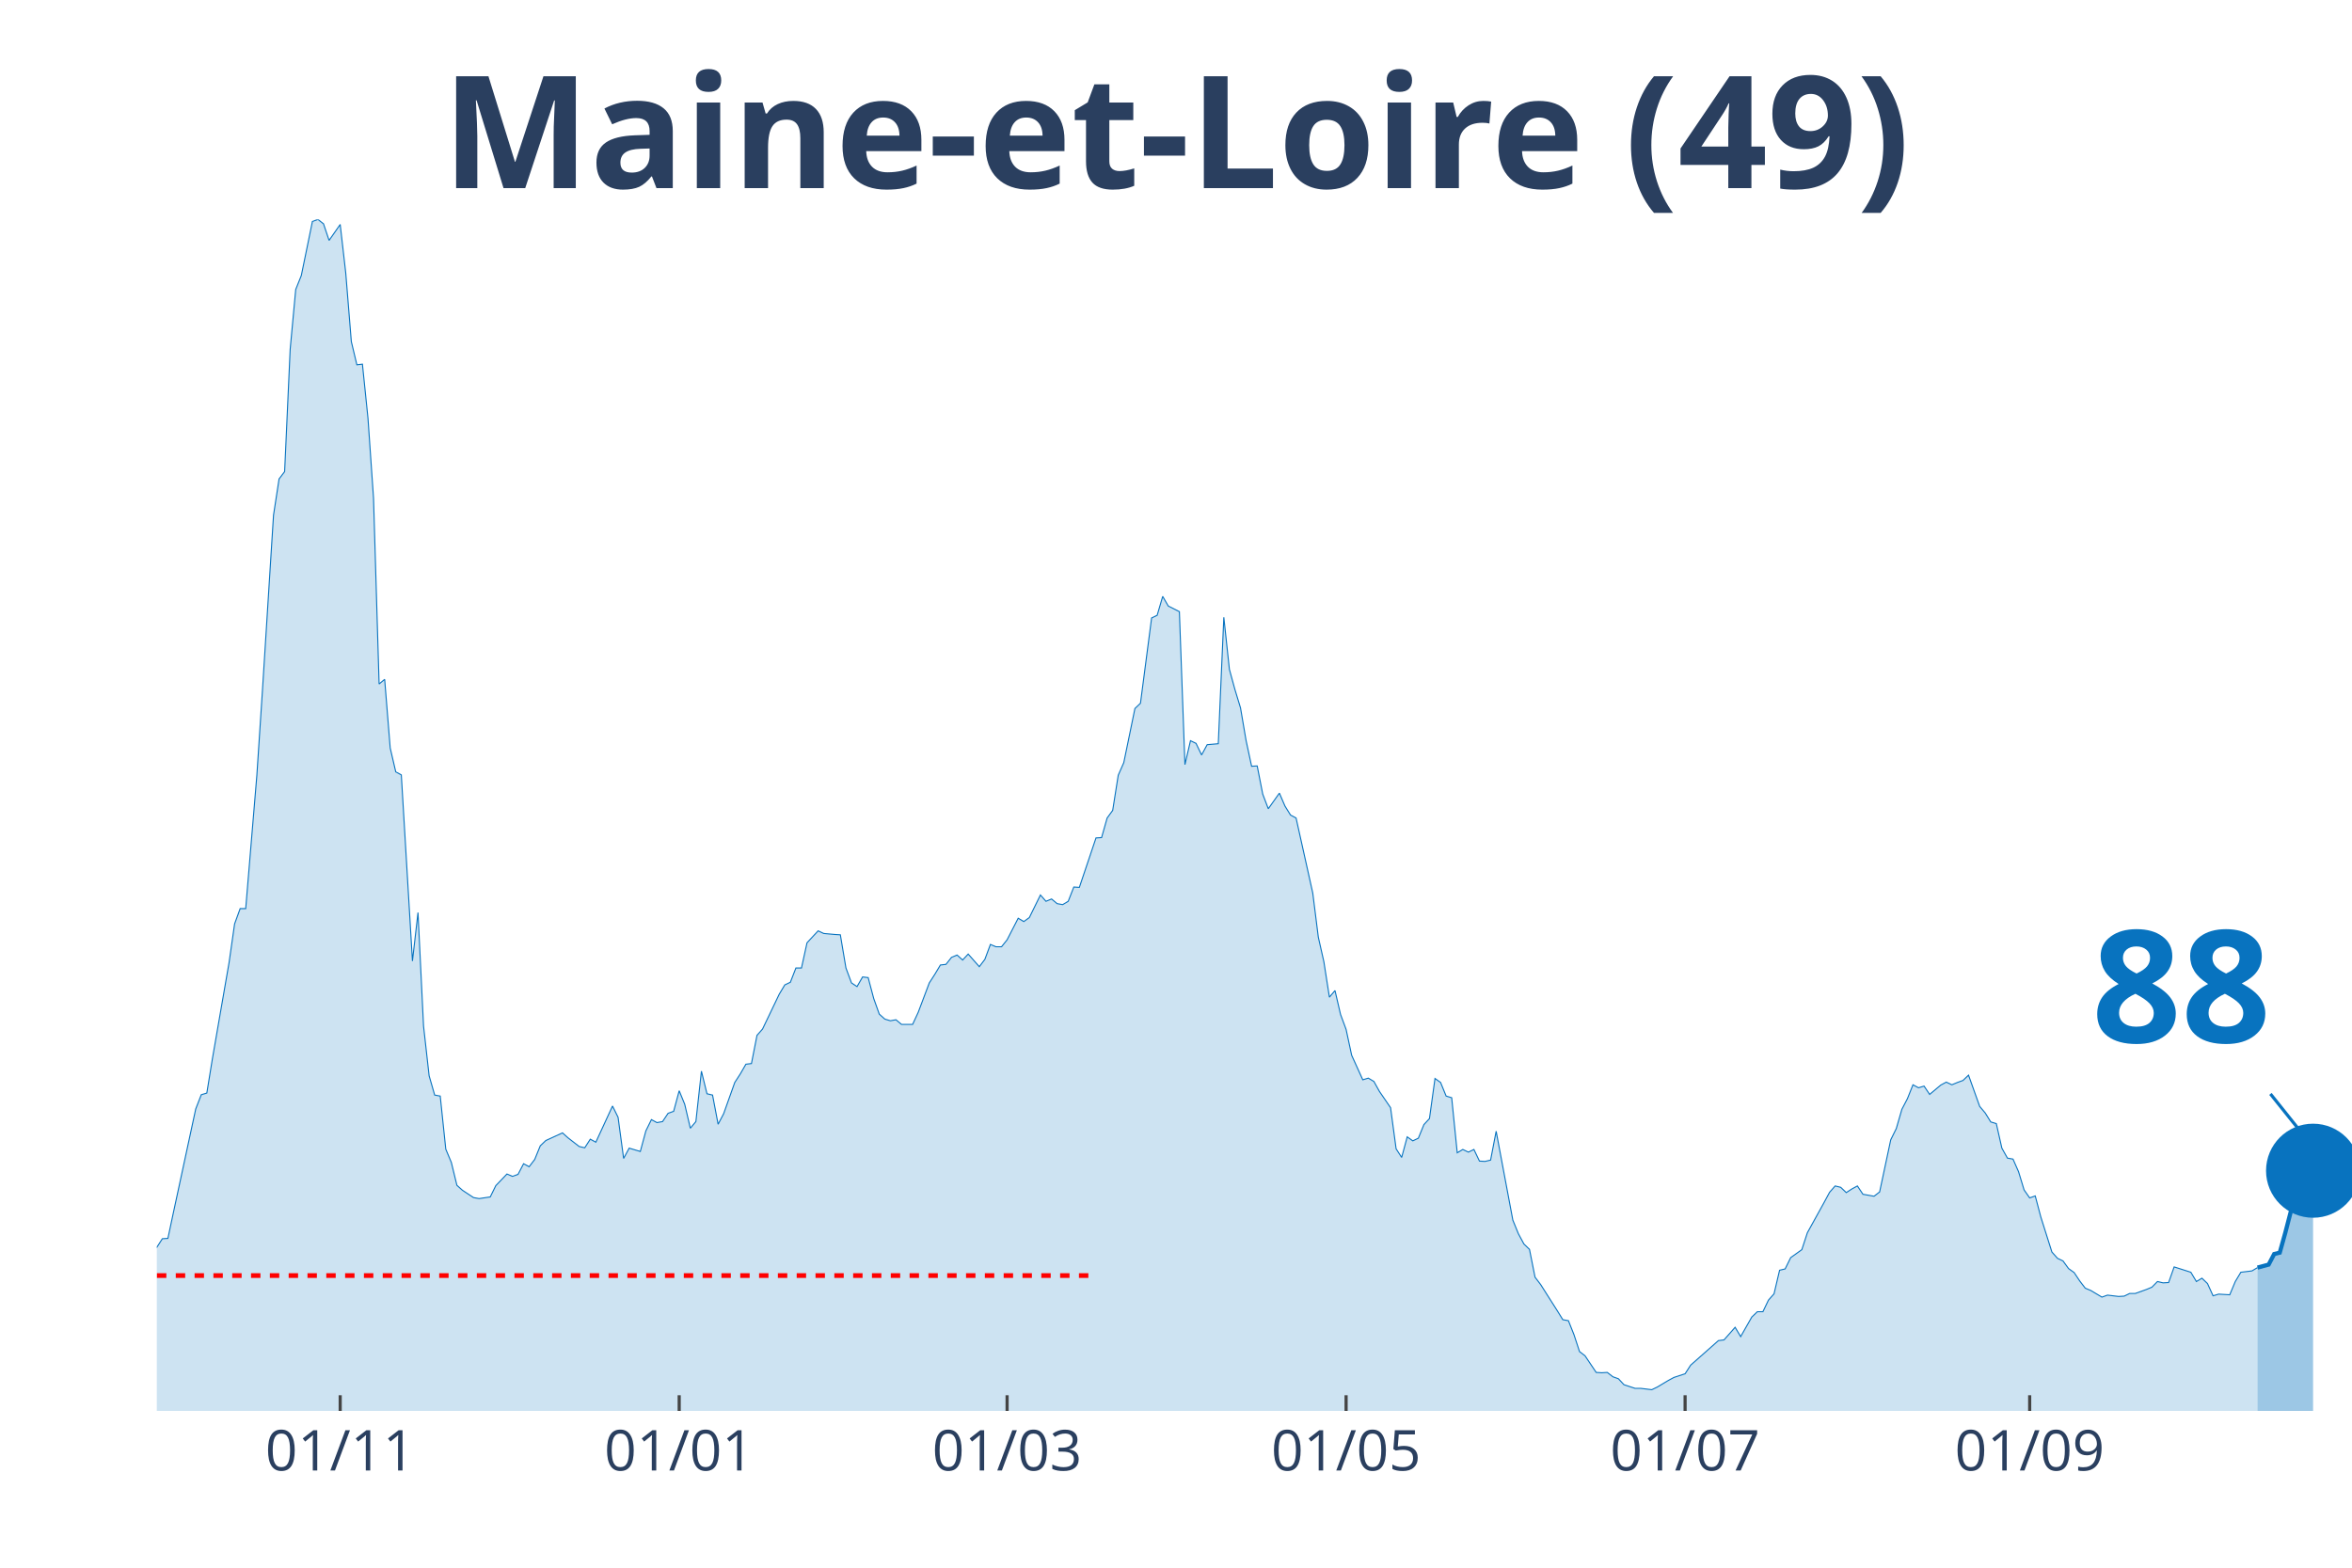
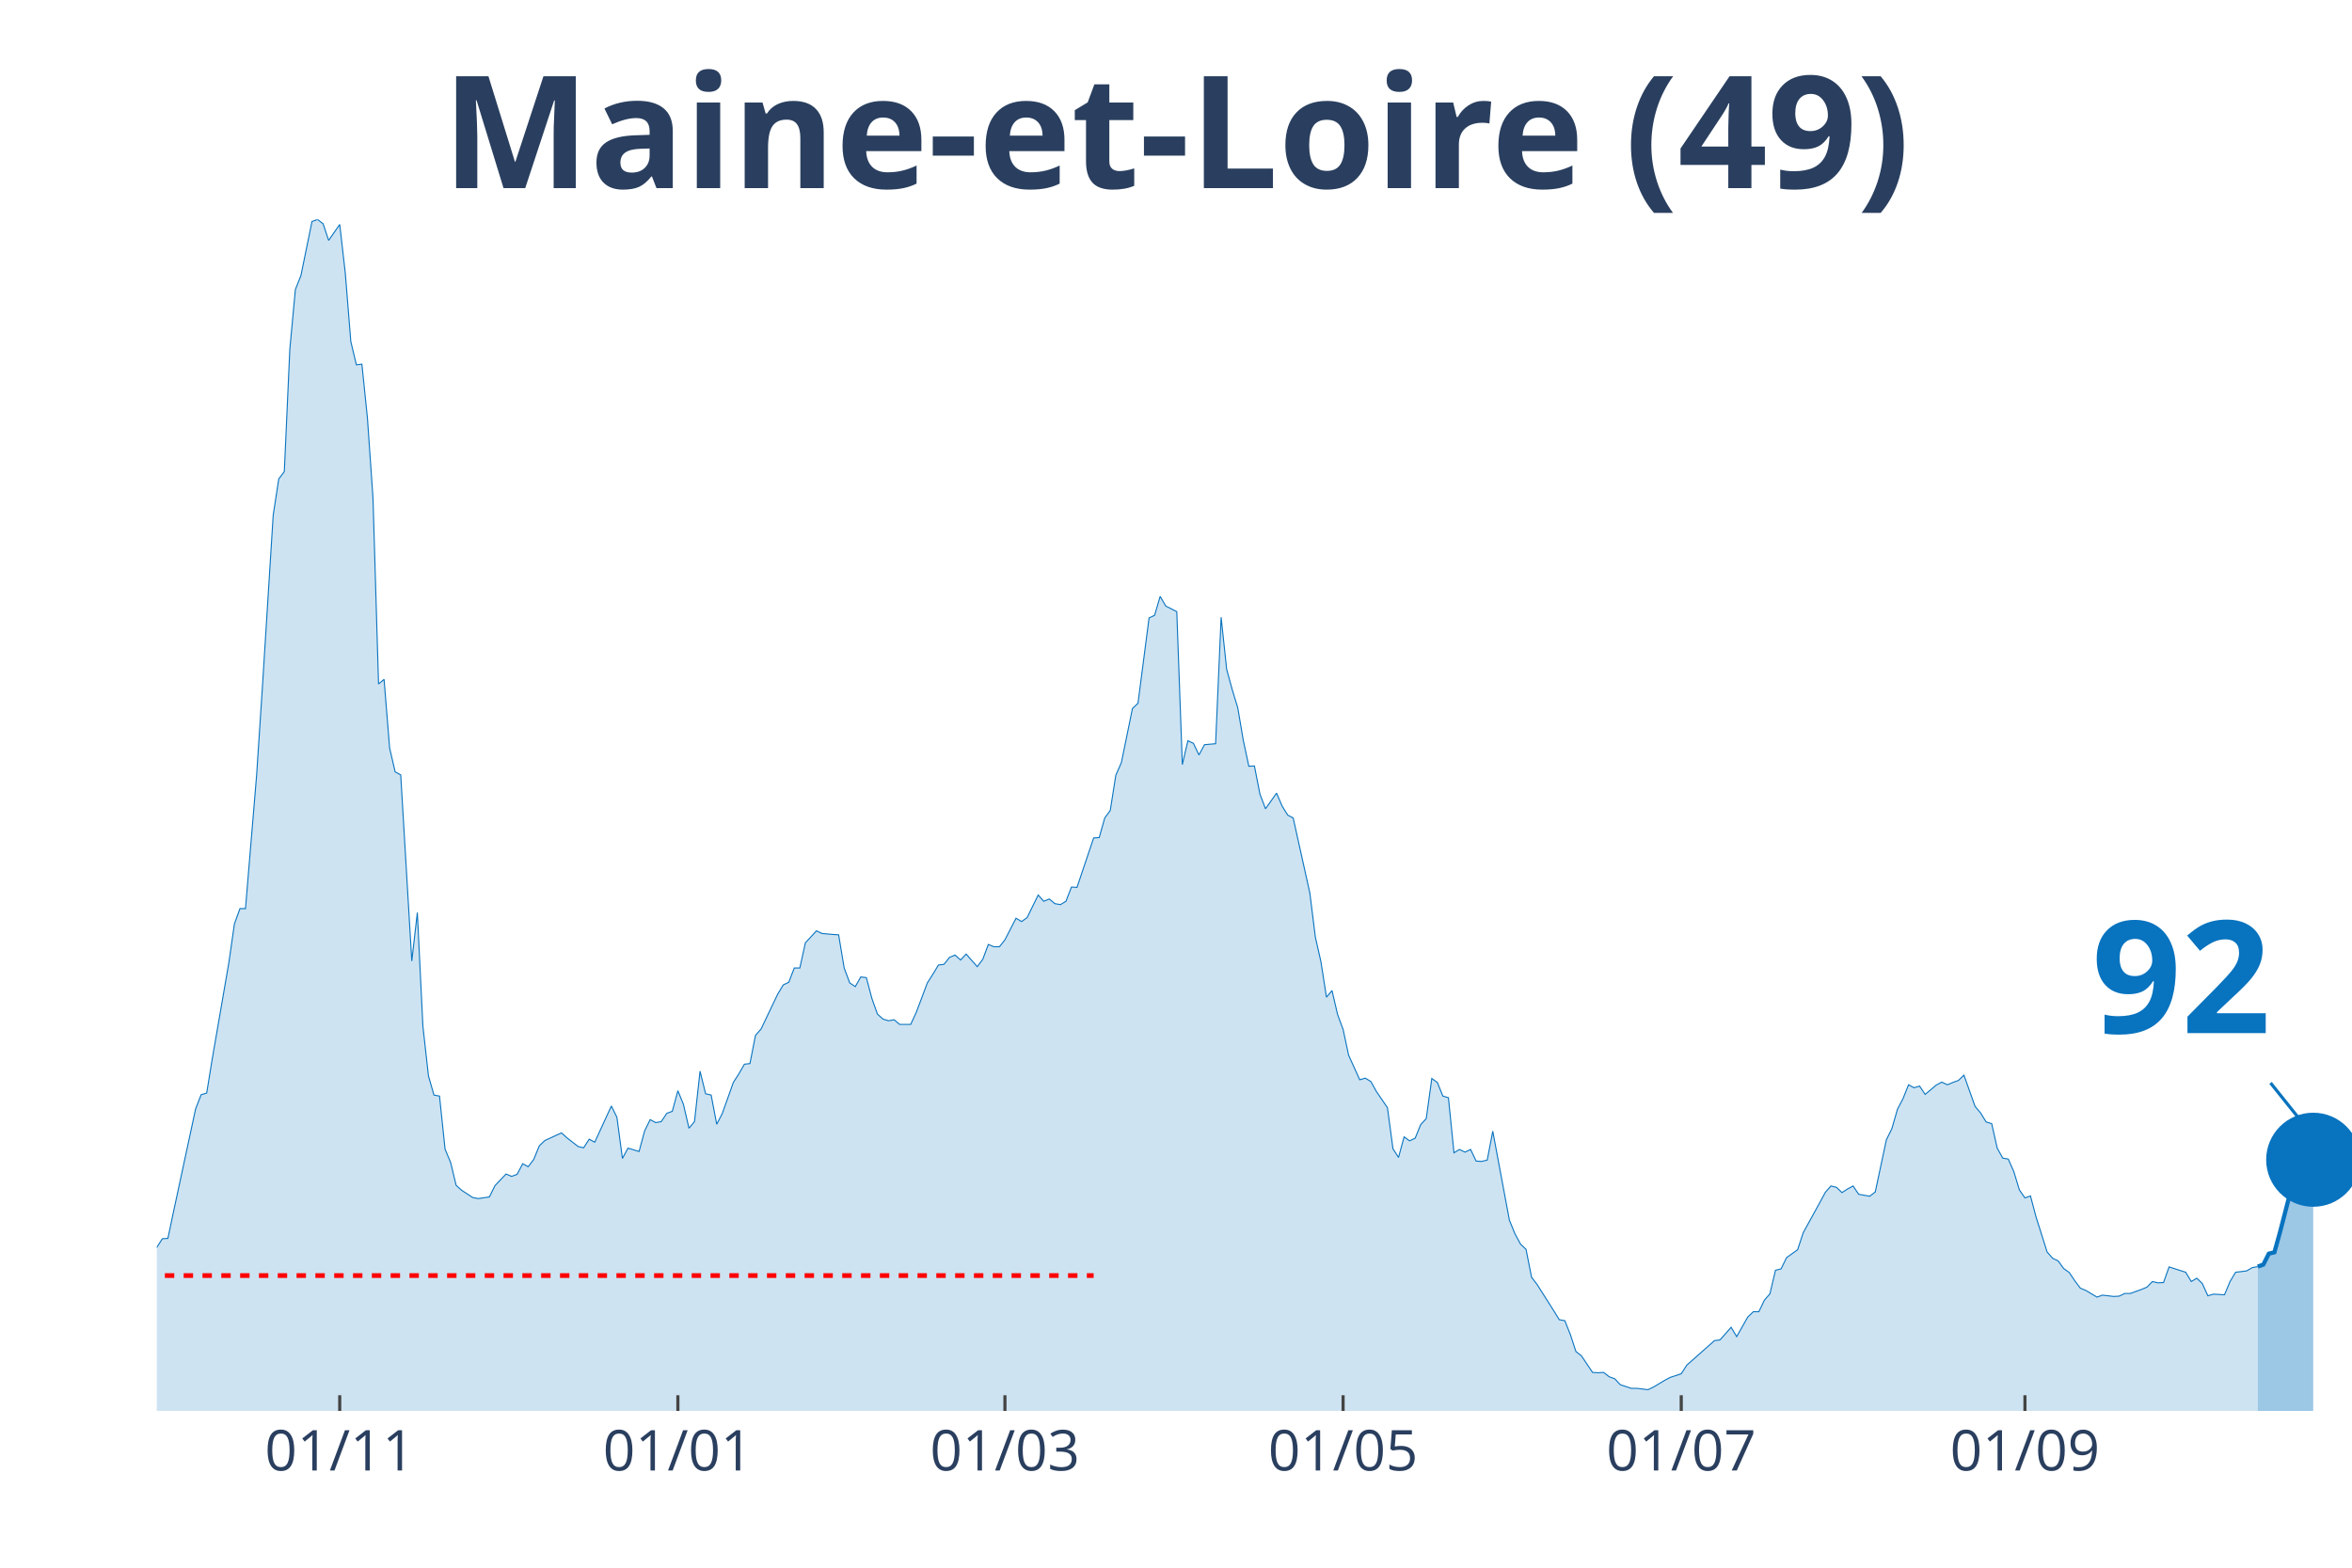
<svg xmlns="http://www.w3.org/2000/svg" class="main-svg" width="1125" height="750" style="" viewBox="0 0 750 500">
  <rect x="0" y="0" width="750" height="500" style="fill: rgb(0, 0, 0); fill-opacity: 0;" />
-   <defs id="defs-dc8e39">
+   <defs id="defs-62d12b">
    <g class="clips">
-       <clipPath id="clipdc8e39xyplot" class="plotclip">
+       <clipPath id="clip62d12bxyplot" class="plotclip">
        <rect width="700" height="380" />
      </clipPath>
-       <clipPath class="axesclip" id="clipdc8e39x">
+       <clipPath class="axesclip" id="clip62d12bx">
        <rect x="50" y="0" width="700" height="500" />
      </clipPath>
-       <clipPath class="axesclip" id="clipdc8e39y">
+       <clipPath class="axesclip" id="clip62d12by">
        <rect x="0" y="70" width="750" height="380" />
      </clipPath>
-       <clipPath class="axesclip" id="clipdc8e39xy">
+       <clipPath class="axesclip" id="clip62d12bxy">
        <rect x="50" y="70" width="700" height="380" />
      </clipPath>
    </g>
    <g class="gradients" />
  </defs>
  <g class="bglayer">
    <rect class="bg" x="50" y="70" width="700" height="380" style="fill: rgb(0, 0, 0); fill-opacity: 0; stroke-width: 0;" />
  </g>
  <g class="layer-below">
    <g class="imagelayer" />
    <g class="shapelayer" />
  </g>
  <g class="cartesianlayer">
    <g class="subplot xy">
      <g class="layer-subplot">
        <g class="shapelayer" />
        <g class="imagelayer" />
      </g>
      <g class="gridlayer">
        <g class="x">
-           <path class="xgrid crisp" transform="translate(108.48,0)" d="M0,70v380" style="stroke: rgb(255, 255, 255); stroke-opacity: 1; stroke-width: 1px;" />
-           <path class="xgrid crisp" transform="translate(216.58,0)" d="M0,70v380" style="stroke: rgb(255, 255, 255); stroke-opacity: 1; stroke-width: 1px;" />
-           <path class="xgrid crisp" transform="translate(321.14,0)" d="M0,70v380" style="stroke: rgb(255, 255, 255); stroke-opacity: 1; stroke-width: 1px;" />
-           <path class="xgrid crisp" transform="translate(429.24,0)" d="M0,70v380" style="stroke: rgb(255, 255, 255); stroke-opacity: 1; stroke-width: 1px;" />
-           <path class="xgrid crisp" transform="translate(537.34,0)" d="M0,70v380" style="stroke: rgb(255, 255, 255); stroke-opacity: 1; stroke-width: 1px;" />
-           <path class="xgrid crisp" transform="translate(647.22,0)" d="M0,70v380" style="stroke: rgb(255, 255, 255); stroke-opacity: 1; stroke-width: 1px;" />
+           <path class="xgrid crisp" transform="translate(108.33,0)" d="M0,70v380" style="stroke: rgb(255, 255, 255); stroke-opacity: 1; stroke-width: 1px;" />
+           <path class="xgrid crisp" transform="translate(216.16,0)" d="M0,70v380" style="stroke: rgb(255, 255, 255); stroke-opacity: 1; stroke-width: 1px;" />
+           <path class="xgrid crisp" transform="translate(320.45,0)" d="M0,70v380" style="stroke: rgb(255, 255, 255); stroke-opacity: 1; stroke-width: 1px;" />
+           <path class="xgrid crisp" transform="translate(428.28,0)" d="M0,70v380" style="stroke: rgb(255, 255, 255); stroke-opacity: 1; stroke-width: 1px;" />
+           <path class="xgrid crisp" transform="translate(536.11,0)" d="M0,70v380" style="stroke: rgb(255, 255, 255); stroke-opacity: 1; stroke-width: 1px;" />
+           <path class="xgrid crisp" transform="translate(645.71,0)" d="M0,70v380" style="stroke: rgb(255, 255, 255); stroke-opacity: 1; stroke-width: 1px;" />
        </g>
        <g class="y" />
      </g>
      <g class="zerolinelayer" />
      <path class="xlines-below" />
      <path class="ylines-below" />
      <g class="overlines-below" />
      <g class="xaxislayer-below" />
      <g class="yaxislayer-below" />
      <g class="overaxes-below" />
-       <g class="plot" transform="translate(50, 70)" clip-path="url('#clipdc8e39xyplot')">
+       <g class="plot" transform="translate(50, 70)" clip-path="url('#clip62d12bxyplot')">
        <g class="scatterlayer mlayer">
-           <g class="trace scatter trace4b4f9b" style="stroke-miterlimit: 2;">
+           <g class="trace scatter trace56e58b" style="stroke-miterlimit: 2;">
            <g class="fills">
              <g>
-                 <path class="js-fill" d="M669.87,380L-241.01,380L-241.01,373.12L-235.7,370.37L-233.92,370.69L-228.61,372.38L-226.84,375.13L-180.76,377.14L-178.99,377.57L-157.72,377.99L-155.95,377.67L-147.09,377.04L-145.32,377.14L-141.77,375.45L-140,375.34L-132.91,374.07L-131.14,376.19L-116.96,373.02L-115.19,373.54L-108.1,372.06L-106.33,372.91L-99.24,371.53L-97.47,371.43L-92.15,370.48L-90.38,369.31L-85.06,366.03L-83.29,365.93L-79.75,361.06L-77.97,356.93L-72.66,356.51L-70.89,356.4L-67.34,357.88L-65.57,360.53L-58.48,358.41L-56.71,355.77L-49.62,335.98L-47.85,333.02L-46.08,333.12L-44.3,326.88L-40.76,315.98L-38.99,315.45L-35.44,315.56L-33.67,315.03L-31.9,316.3L-30.13,316.19L-28.35,317.78L-26.58,314.39L-24.81,312.8L-23.04,313.33L-21.27,313.65L-19.49,310.58L-15.95,312.7L-14.18,315.56L-12.41,318.52L-10.63,318.31L-8.86,318.62L-7.09,321.8L-3.54,330.69L-1.77,329.52L0,327.83L1.77,325.08L3.54,324.97L5.32,316.61L12.41,283.7L14.18,279.15L15.95,278.62L17.72,267.72L23.04,237.04L24.81,224.66L26.58,219.79L28.35,219.79L31.9,177.35L33.67,150.48L37.22,94.29L38.99,82.75L40.76,80.42L42.53,41.38L44.3,22.33L46.08,17.88L49.62,0.63L51.39,0L53.16,1.38L54.94,6.67L58.48,1.59L60.25,17.04L62.03,38.94L63.8,46.35L65.57,46.14L67.34,63.39L69.11,88.89L70.89,148.15L72.66,146.67L74.43,168.57L76.2,176.19L77.97,177.14L81.52,236.51L83.29,221.06L85.06,257.25L86.84,273.12L88.61,279.26L90.38,279.58L92.15,296.51L93.92,300.74L95.7,308.04L97.47,309.63L101.01,311.96L102.78,312.28L106.33,311.75L108.1,308.15L111.65,304.44L113.42,305.19L115.19,304.55L116.96,301.16L118.73,302.12L120.51,299.79L122.28,295.45L124.05,293.76L129.37,291.32L131.14,292.91L134.68,295.66L136.46,296.08L138.23,293.33L140,294.29L145.32,282.75L147.09,286.35L148.86,299.47L150.63,296.19L154.18,297.25L155.95,290.69L157.72,287.09L159.49,288.04L161.27,287.72L163.04,285.08L164.81,284.44L166.58,277.88L168.35,282.22L170.13,289.84L171.9,287.72L173.67,271.64L175.44,278.84L177.22,279.26L178.99,288.57L180.76,285.19L184.3,275.24L186.08,272.49L187.85,269.42L189.62,269.21L191.39,260.21L193.16,258.2L198.48,247.09L200.25,244.13L202.03,243.28L203.8,238.73L205.57,238.73L207.34,230.69L210.89,226.88L212.66,227.72L216.2,228.04L217.97,228.15L219.75,238.73L221.52,243.49L223.29,244.66L225.06,241.59L226.84,241.8L228.61,248.47L230.38,253.44L232.15,255.03L233.92,255.56L235.7,255.24L237.47,256.72L239.24,256.72L241.01,256.72L242.78,252.91L246.33,243.49L248.1,240.74L249.87,237.78L251.65,237.57L253.42,235.34L255.19,234.6L256.96,236.19L258.73,234.29L262.28,238.31L264.05,235.98L265.82,231.22L267.59,231.96L269.37,231.96L271.14,229.74L274.68,222.86L276.46,223.92L278.23,222.65L280,219.05L281.77,215.45L283.54,217.46L285.32,216.72L287.09,218.2L288.86,218.52L290.63,217.46L292.41,212.91L294.18,213.02L299.49,197.25L301.27,197.14L303.04,190.9L304.81,188.47L306.58,177.25L308.35,173.23L311.9,155.98L313.67,154.29L317.22,127.09L318.99,126.24L320.76,120.21L322.53,123.28L326.08,125.08L327.85,173.86L329.62,166.24L331.39,167.09L333.16,170.79L334.94,167.51L338.48,167.2L340.25,126.88L342.03,143.49L343.8,149.95L345.57,155.77L347.34,166.14L349.11,174.39L350.89,174.29L352.66,183.28L354.43,187.94L357.97,182.96L359.75,187.09L361.52,189.95L363.29,190.9L368.61,214.81L370.38,228.89L372.15,236.72L373.92,248.04L375.7,245.93L377.47,253.54L379.24,258.31L381.01,266.56L384.56,274.39L386.33,273.86L388.1,274.92L389.87,278.1L393.42,283.28L395.19,296.4L396.96,299.15L398.73,292.59L400.51,293.86L402.28,293.02L404.05,288.68L405.82,286.77L407.59,273.97L409.37,275.24L411.14,279.58L412.91,280.11L414.68,297.67L416.46,296.61L418.23,297.46L420,296.61L421.77,300.32L423.54,300.42L425.32,300L427.09,290.79L432.41,319.15L434.18,323.49L435.95,326.77L437.72,328.47L439.49,337.35L441.27,339.68L446.58,348.04L448.35,350.9L450.13,351.22L451.9,355.66L453.67,361.06L455.44,362.43L458.99,367.72L460.76,367.83L462.53,367.72L464.3,369.1L466.08,369.74L467.85,371.64L471.39,372.8L473.16,372.8L476.71,373.23L478.48,372.38L482.03,370.26L483.8,369.31L487.34,368.15L489.11,365.4L497.97,357.57L499.75,357.35L503.29,353.33L505.06,356.3L508.61,350.05L510.38,348.36L512.15,348.36L513.92,344.66L515.7,342.65L517.47,335.13L519.24,334.71L521.01,331.11L524.56,328.57L526.33,323.17L531.65,313.54L533.42,310.26L535.19,308.25L536.96,308.68L538.73,310.37L540.51,309.21L542.28,308.25L544.05,310.9L547.59,311.53L549.37,310.16L552.91,293.54L554.68,289.95L556.46,283.81L558.23,280.42L560,275.98L561.77,276.93L563.54,276.4L565.32,279.05L568.86,276.08L570.63,275.13L572.41,275.98L574.18,275.24L575.95,274.6L577.72,272.91L581.27,282.86L583.04,284.97L584.81,287.83L586.58,288.36L588.35,296.19L590.13,299.37L591.9,299.68L593.67,303.7L595.44,309.52L597.22,312.06L598.99,311.43L600.76,318.1L604.3,329.31L606.08,331.32L607.85,332.17L609.62,334.6L611.39,335.87L613.16,338.52L614.94,340.85L616.71,341.59L620.25,343.7L622.03,343.07L625.57,343.49L627.34,343.39L629.11,342.54L630.89,342.54L634.43,341.27L636.2,340.53L637.97,338.73L639.75,339.15L641.52,339.05L643.29,334.07L648.61,335.77L650.38,338.73L652.15,337.67L653.92,339.37L655.7,343.28L657.47,342.75L661.01,342.96L662.78,338.73L664.56,335.77L666.33,335.56L668.1,335.34L669.87,334.29" style="fill: rgb(8, 115, 191); fill-opacity: 0.2; stroke-width: 0;" />
+                 <path class="js-fill" d="M669.95,380L-240.4,380L-240.4,373.12L-235.1,370.37L-233.33,370.69L-228.03,372.38L-226.26,375.13L-180.3,377.14L-178.54,377.57L-157.32,377.99L-155.56,377.67L-146.72,377.04L-144.95,377.14L-141.41,375.45L-139.65,375.34L-132.58,374.07L-130.81,376.19L-116.67,373.02L-114.9,373.54L-107.83,372.06L-106.06,372.91L-98.99,371.53L-97.22,371.43L-91.92,370.48L-90.15,369.31L-84.85,366.03L-83.08,365.93L-79.55,361.06L-77.78,356.93L-72.47,356.51L-70.71,356.4L-67.17,357.88L-65.4,360.53L-58.33,358.41L-56.57,355.77L-51.26,341.38L-49.49,335.98L-47.73,333.02L-45.96,333.12L-40.66,315.98L-38.89,315.45L-35.35,315.56L-33.59,315.03L-31.82,316.3L-30.05,316.19L-28.28,317.78L-26.52,314.39L-24.75,312.8L-22.98,313.33L-21.21,313.65L-19.44,310.58L-15.91,312.7L-14.14,315.56L-12.37,318.52L-10.61,318.31L-8.84,318.62L-7.07,321.8L-3.54,330.69L-1.77,329.52L0,327.83L1.77,325.08L3.54,324.97L5.3,316.61L12.37,283.7L14.14,279.15L15.91,278.62L17.68,267.72L22.98,237.04L24.75,224.66L26.52,219.79L28.28,219.79L31.82,177.35L33.59,150.48L37.12,94.29L38.89,82.75L40.66,80.42L42.42,41.38L44.19,22.33L45.96,17.88L49.49,0.63L51.26,0L53.03,1.38L54.8,6.67L58.33,1.59L60.1,17.04L61.87,38.94L63.64,46.35L65.4,46.14L67.17,63.39L68.94,88.89L70.71,148.15L72.47,146.67L74.24,168.57L76.01,176.19L77.78,177.14L81.31,236.51L83.08,221.06L84.85,257.25L86.62,273.12L88.38,279.26L90.15,279.58L91.92,296.51L93.69,300.74L95.45,308.04L97.22,309.63L100.76,311.96L102.53,312.28L106.06,311.75L107.83,308.15L111.36,304.44L113.13,305.19L114.9,304.55L116.67,301.16L118.43,302.12L120.2,299.79L121.97,295.45L123.74,293.76L129.04,291.32L130.81,292.91L134.34,295.66L136.11,296.08L137.88,293.33L139.65,294.29L144.95,282.75L146.72,286.35L148.48,299.47L150.25,296.19L153.79,297.25L155.56,290.69L157.32,287.09L159.09,288.04L160.86,287.72L162.63,285.08L164.39,284.44L166.16,277.88L167.93,282.22L169.7,289.84L171.46,287.72L173.23,271.64L175,278.84L176.77,279.26L178.54,288.57L180.3,285.19L183.84,275.24L185.61,272.49L187.37,269.42L189.14,269.21L190.91,260.21L192.68,258.2L197.98,247.09L199.75,244.13L201.52,243.28L203.28,238.73L205.05,238.73L206.82,230.69L210.35,226.88L212.12,227.72L215.66,228.04L217.42,228.15L219.19,238.73L220.96,243.49L222.73,244.66L224.49,241.59L226.26,241.8L228.03,248.47L229.8,253.44L231.57,255.03L233.33,255.56L235.1,255.24L236.87,256.72L238.64,256.72L240.4,256.72L242.17,252.91L245.71,243.49L247.47,240.74L249.24,237.78L251.01,237.57L252.78,235.34L254.55,234.6L256.31,236.19L258.08,234.29L261.62,238.31L263.38,235.98L265.15,231.22L266.92,231.96L268.69,231.96L270.45,229.74L273.99,222.86L275.76,223.92L277.53,222.65L279.29,219.05L281.06,215.45L282.83,217.46L284.6,216.72L286.36,218.2L288.13,218.52L289.9,217.46L291.67,212.91L293.43,213.02L298.74,197.25L300.51,197.14L302.27,190.9L304.04,188.47L305.81,177.25L307.58,173.23L311.11,155.98L312.88,154.29L316.41,127.09L318.18,126.24L319.95,120.21L321.72,123.28L325.25,125.08L327.02,173.86L328.79,166.24L330.56,167.09L332.32,170.79L334.09,167.51L337.63,167.2L339.39,126.88L341.16,143.49L342.93,149.95L344.7,155.77L346.46,166.14L348.23,174.39L350,174.29L351.77,183.28L353.54,187.94L357.07,182.96L358.84,187.09L360.61,189.95L362.37,190.9L367.68,214.81L369.44,228.89L371.21,236.72L372.98,248.04L374.75,245.93L376.52,253.54L378.28,258.31L380.05,266.56L383.59,274.39L385.35,273.86L387.12,274.92L388.89,278.1L392.42,283.28L394.19,296.4L395.96,299.15L397.73,292.59L399.49,293.86L401.26,293.02L403.03,288.68L404.8,286.77L406.57,273.97L408.33,275.24L410.1,279.58L411.87,280.11L413.64,297.67L415.4,296.61L417.17,297.46L418.94,296.61L420.71,300.32L422.47,300.42L424.24,300L426.01,290.79L431.31,319.15L433.08,323.49L434.85,326.77L436.62,328.47L438.38,337.35L440.15,339.68L445.45,348.04L447.22,350.9L448.99,351.22L450.76,355.66L452.53,361.06L454.29,362.43L457.83,367.72L459.6,367.83L461.36,367.72L463.13,369.1L464.9,369.74L466.67,371.64L470.2,372.8L471.97,372.8L475.51,373.23L477.27,372.38L480.81,370.26L482.58,369.31L486.11,368.15L487.88,365.4L496.72,357.57L498.48,357.35L502.02,353.33L503.79,356.3L507.32,350.05L509.09,348.36L510.86,348.36L512.63,344.66L514.39,342.65L516.16,335.13L517.93,334.71L519.7,331.11L523.23,328.57L525,323.17L530.3,313.54L532.07,310.26L533.84,308.25L535.61,308.68L537.37,310.37L539.14,309.21L540.91,308.25L542.68,310.9L546.21,311.53L547.98,310.16L551.52,293.54L553.28,289.95L555.05,283.81L556.82,280.42L558.59,275.98L560.35,276.93L562.12,276.4L563.89,279.05L567.42,276.08L569.19,275.13L570.96,275.98L572.73,275.24L574.49,274.6L576.26,272.91L579.8,282.86L581.57,284.97L583.33,287.83L585.1,288.36L586.87,296.19L588.64,299.37L590.4,299.68L592.17,303.7L593.94,309.52L595.71,312.06L597.47,311.43L599.24,318.1L602.78,329.31L604.55,331.32L606.31,332.17L608.08,334.6L609.85,335.87L611.62,338.52L613.38,340.85L615.15,341.59L618.69,343.7L620.45,343.07L623.99,343.49L625.76,343.39L627.53,342.54L629.29,342.54L632.83,341.27L634.6,340.53L636.36,338.73L638.13,339.15L639.9,339.05L641.67,334.07L646.97,335.77L648.74,338.73L650.51,337.67L652.27,339.37L654.04,343.28L655.81,342.75L659.34,342.96L661.11,338.73L662.88,335.77L664.65,335.56L666.41,335.34L668.18,334.29L669.95,333.97" style="fill: rgb(8, 115, 191); fill-opacity: 0.2; stroke-width: 0;" />
              </g>
            </g>
            <g class="errorbars" />
            <g class="lines">
-               <path class="js-line" d="M-241.01,373.12L-235.7,370.37L-233.92,370.69L-228.61,372.38L-226.84,375.13L-180.76,377.14L-178.99,377.57L-157.72,377.99L-155.95,377.67L-147.09,377.04L-145.32,377.14L-141.77,375.45L-140,375.34L-132.91,374.07L-131.14,376.19L-116.96,373.02L-115.19,373.54L-108.1,372.06L-106.33,372.91L-99.24,371.53L-97.47,371.43L-92.15,370.48L-90.38,369.31L-85.06,366.03L-83.29,365.93L-79.75,361.06L-77.97,356.93L-72.66,356.51L-70.89,356.4L-67.34,357.88L-65.57,360.53L-58.48,358.41L-56.71,355.77L-49.62,335.98L-47.85,333.02L-46.08,333.12L-44.3,326.88L-40.76,315.98L-38.99,315.45L-35.44,315.56L-33.67,315.03L-31.9,316.3L-30.13,316.19L-28.35,317.78L-26.58,314.39L-24.81,312.8L-23.04,313.33L-21.27,313.65L-19.49,310.58L-15.95,312.7L-14.18,315.56L-12.41,318.52L-10.63,318.31L-8.86,318.62L-7.09,321.8L-3.54,330.69L-1.77,329.52L0,327.83L1.77,325.08L3.54,324.97L5.32,316.61L12.41,283.7L14.18,279.15L15.95,278.62L17.72,267.72L23.04,237.04L24.81,224.66L26.58,219.79L28.35,219.79L31.9,177.35L33.67,150.48L37.22,94.29L38.99,82.75L40.76,80.42L42.53,41.38L44.3,22.33L46.08,17.88L49.62,0.63L51.39,0L53.16,1.38L54.94,6.67L58.48,1.59L60.25,17.04L62.03,38.94L63.8,46.35L65.57,46.14L67.34,63.39L69.11,88.89L70.89,148.15L72.66,146.67L74.43,168.57L76.2,176.19L77.97,177.14L81.52,236.51L83.29,221.06L85.06,257.25L86.84,273.12L88.61,279.26L90.38,279.58L92.15,296.51L93.92,300.74L95.7,308.04L97.47,309.63L101.01,311.96L102.78,312.28L106.33,311.75L108.1,308.15L111.65,304.44L113.42,305.19L115.19,304.55L116.96,301.16L118.73,302.12L120.51,299.79L122.28,295.45L124.05,293.76L129.37,291.32L131.14,292.91L134.68,295.66L136.46,296.08L138.23,293.33L140,294.29L145.32,282.75L147.09,286.35L148.86,299.47L150.63,296.19L154.18,297.25L155.95,290.69L157.72,287.09L159.49,288.04L161.27,287.72L163.04,285.08L164.81,284.44L166.58,277.88L168.35,282.22L170.13,289.84L171.9,287.72L173.67,271.64L175.44,278.84L177.22,279.26L178.99,288.57L180.76,285.19L184.3,275.24L186.08,272.49L187.85,269.42L189.62,269.21L191.39,260.21L193.16,258.2L198.48,247.09L200.25,244.13L202.03,243.28L203.8,238.73L205.57,238.73L207.34,230.69L210.89,226.88L212.66,227.72L216.2,228.04L217.97,228.15L219.75,238.73L221.52,243.49L223.29,244.66L225.06,241.59L226.84,241.8L228.61,248.47L230.38,253.44L232.15,255.03L233.92,255.56L235.7,255.24L237.47,256.72L239.24,256.72L241.01,256.72L242.78,252.91L246.33,243.49L248.1,240.74L249.87,237.78L251.65,237.57L253.42,235.34L255.19,234.6L256.96,236.19L258.73,234.29L262.28,238.31L264.05,235.98L265.82,231.22L267.59,231.96L269.37,231.96L271.14,229.74L274.68,222.86L276.46,223.92L278.23,222.65L280,219.05L281.77,215.45L283.54,217.46L285.32,216.72L287.09,218.2L288.86,218.52L290.63,217.46L292.41,212.91L294.18,213.02L299.49,197.25L301.27,197.14L303.04,190.9L304.81,188.47L306.58,177.25L308.35,173.23L311.9,155.98L313.67,154.29L317.22,127.09L318.99,126.24L320.76,120.21L322.53,123.28L326.08,125.08L327.85,173.86L329.62,166.24L331.39,167.09L333.16,170.79L334.94,167.51L338.48,167.2L340.25,126.88L342.03,143.49L343.8,149.95L345.57,155.77L347.34,166.14L349.11,174.39L350.89,174.29L352.66,183.28L354.43,187.94L357.97,182.96L359.75,187.09L361.52,189.95L363.29,190.9L368.61,214.81L370.38,228.89L372.15,236.72L373.92,248.04L375.7,245.93L377.47,253.54L379.24,258.31L381.01,266.56L384.56,274.39L386.33,273.86L388.1,274.92L389.87,278.1L393.42,283.28L395.19,296.4L396.96,299.15L398.73,292.59L400.51,293.86L402.28,293.02L404.05,288.68L405.82,286.77L407.59,273.97L409.37,275.24L411.14,279.58L412.91,280.11L414.68,297.67L416.46,296.61L418.23,297.46L420,296.61L421.77,300.32L423.54,300.42L425.32,300L427.09,290.79L432.41,319.15L434.18,323.49L435.95,326.77L437.72,328.47L439.49,337.35L441.27,339.68L446.58,348.04L448.35,350.9L450.13,351.22L451.9,355.66L453.67,361.06L455.44,362.43L458.99,367.72L460.76,367.83L462.53,367.72L464.3,369.1L466.08,369.74L467.85,371.64L471.39,372.8L473.16,372.8L476.71,373.23L478.48,372.38L482.03,370.26L483.8,369.31L487.34,368.15L489.11,365.4L497.97,357.57L499.75,357.35L503.29,353.33L505.06,356.3L508.61,350.05L510.38,348.36L512.15,348.36L513.92,344.66L515.7,342.65L517.47,335.13L519.24,334.71L521.01,331.11L524.56,328.57L526.33,323.17L531.65,313.54L533.42,310.26L535.19,308.25L536.96,308.68L538.73,310.37L540.51,309.21L542.28,308.25L544.05,310.9L547.59,311.53L549.37,310.16L552.91,293.54L554.68,289.95L556.46,283.81L558.23,280.42L560,275.98L561.77,276.93L563.54,276.4L565.32,279.05L568.86,276.08L570.63,275.13L572.41,275.98L574.18,275.24L575.95,274.6L577.72,272.91L581.27,282.86L583.04,284.97L584.81,287.83L586.58,288.36L588.35,296.19L590.13,299.37L591.9,299.68L593.67,303.7L595.44,309.52L597.22,312.06L598.99,311.43L600.76,318.1L604.3,329.31L606.08,331.32L607.85,332.17L609.62,334.6L611.39,335.87L613.16,338.52L614.94,340.85L616.71,341.59L620.25,343.7L622.03,343.07L625.57,343.49L627.34,343.39L629.11,342.54L630.89,342.54L634.43,341.27L636.2,340.53L637.97,338.73L639.75,339.15L641.52,339.05L643.29,334.07L648.61,335.77L650.38,338.73L652.15,337.67L653.92,339.37L655.7,343.28L657.47,342.75L661.01,342.96L662.78,338.73L664.56,335.77L666.33,335.56L668.1,335.34L669.87,334.29" style="vector-effect: non-scaling-stroke; fill: none; stroke: rgb(8, 115, 191); stroke-opacity: 1; stroke-width: 0.5px; opacity: 1;" />
+               <path class="js-line" d="M-240.4,373.12L-235.1,370.37L-233.33,370.69L-228.03,372.38L-226.26,375.13L-180.3,377.14L-178.54,377.57L-157.32,377.99L-155.56,377.67L-146.72,377.04L-144.95,377.14L-141.41,375.45L-139.65,375.34L-132.58,374.07L-130.81,376.19L-116.67,373.02L-114.9,373.54L-107.83,372.06L-106.06,372.91L-98.99,371.53L-97.22,371.43L-91.92,370.48L-90.15,369.31L-84.85,366.03L-83.08,365.93L-79.55,361.06L-77.78,356.93L-72.47,356.51L-70.71,356.4L-67.17,357.88L-65.4,360.53L-58.33,358.41L-56.57,355.77L-51.26,341.38L-49.49,335.98L-47.73,333.02L-45.96,333.12L-40.66,315.98L-38.89,315.45L-35.35,315.56L-33.59,315.03L-31.82,316.3L-30.05,316.19L-28.28,317.78L-26.52,314.39L-24.75,312.8L-22.98,313.33L-21.21,313.65L-19.44,310.58L-15.91,312.7L-14.14,315.56L-12.37,318.52L-10.61,318.31L-8.84,318.62L-7.07,321.8L-3.54,330.69L-1.77,329.52L0,327.83L1.77,325.08L3.54,324.97L5.3,316.61L12.37,283.7L14.14,279.15L15.91,278.62L17.68,267.72L22.98,237.04L24.75,224.66L26.52,219.79L28.28,219.79L31.82,177.35L33.59,150.48L37.12,94.29L38.89,82.75L40.66,80.42L42.42,41.38L44.19,22.33L45.96,17.88L49.49,0.63L51.26,0L53.03,1.38L54.8,6.67L58.33,1.59L60.1,17.04L61.87,38.94L63.64,46.35L65.4,46.14L67.17,63.39L68.94,88.89L70.71,148.15L72.47,146.67L74.24,168.57L76.01,176.19L77.78,177.14L81.31,236.51L83.08,221.06L84.85,257.25L86.62,273.12L88.38,279.26L90.15,279.58L91.92,296.51L93.69,300.74L95.45,308.04L97.22,309.63L100.76,311.96L102.53,312.28L106.06,311.75L107.83,308.15L111.36,304.44L113.13,305.19L114.9,304.55L116.67,301.16L118.43,302.12L120.2,299.79L121.97,295.45L123.74,293.76L129.04,291.32L130.81,292.91L134.34,295.66L136.11,296.08L137.88,293.33L139.65,294.29L144.95,282.75L146.72,286.35L148.48,299.47L150.25,296.19L153.79,297.25L155.56,290.69L157.32,287.09L159.09,288.04L160.86,287.72L162.63,285.08L164.39,284.44L166.16,277.88L167.93,282.22L169.7,289.84L171.46,287.72L173.23,271.64L175,278.84L176.77,279.26L178.54,288.57L180.3,285.19L183.84,275.24L185.61,272.49L187.37,269.42L189.14,269.21L190.91,260.21L192.68,258.2L197.98,247.09L199.75,244.13L201.52,243.28L203.28,238.73L205.05,238.73L206.82,230.69L210.35,226.88L212.12,227.72L215.66,228.04L217.42,228.15L219.19,238.73L220.96,243.49L222.73,244.66L224.49,241.59L226.26,241.8L228.03,248.47L229.8,253.44L231.57,255.03L233.33,255.56L235.1,255.24L236.87,256.72L238.64,256.72L240.4,256.72L242.17,252.91L245.71,243.49L247.47,240.74L249.24,237.78L251.01,237.57L252.78,235.34L254.55,234.6L256.31,236.19L258.08,234.29L261.62,238.31L263.38,235.98L265.15,231.22L266.92,231.96L268.69,231.96L270.45,229.74L273.99,222.86L275.76,223.92L277.53,222.65L279.29,219.05L281.06,215.45L282.83,217.46L284.6,216.72L286.36,218.2L288.13,218.52L289.9,217.46L291.67,212.91L293.43,213.02L298.74,197.25L300.51,197.14L302.27,190.9L304.04,188.47L305.81,177.25L307.58,173.23L311.11,155.98L312.88,154.29L316.41,127.09L318.18,126.24L319.95,120.21L321.72,123.28L325.25,125.08L327.02,173.86L328.79,166.24L330.56,167.09L332.32,170.79L334.09,167.51L337.63,167.2L339.39,126.88L341.16,143.49L342.93,149.95L344.7,155.77L346.46,166.14L348.23,174.39L350,174.29L351.77,183.28L353.54,187.94L357.07,182.96L358.84,187.09L360.61,189.95L362.37,190.9L367.68,214.81L369.44,228.89L371.21,236.72L372.98,248.04L374.75,245.93L376.52,253.54L378.28,258.31L380.05,266.56L383.59,274.39L385.35,273.86L387.12,274.92L388.89,278.1L392.42,283.28L394.19,296.4L395.96,299.15L397.73,292.59L399.49,293.86L401.26,293.02L403.03,288.68L404.8,286.77L406.57,273.97L408.33,275.24L410.1,279.58L411.87,280.11L413.64,297.67L415.4,296.61L417.17,297.46L418.94,296.61L420.71,300.32L422.47,300.42L424.24,300L426.01,290.79L431.31,319.15L433.08,323.49L434.85,326.77L436.62,328.47L438.38,337.35L440.15,339.68L445.45,348.04L447.22,350.9L448.99,351.22L450.76,355.66L452.53,361.06L454.29,362.43L457.83,367.72L459.6,367.83L461.36,367.72L463.13,369.1L464.9,369.74L466.67,371.64L470.2,372.8L471.97,372.8L475.51,373.23L477.27,372.38L480.81,370.26L482.58,369.31L486.11,368.15L487.88,365.4L496.72,357.57L498.48,357.35L502.02,353.33L503.79,356.3L507.32,350.05L509.09,348.36L510.86,348.36L512.63,344.66L514.39,342.65L516.16,335.13L517.93,334.71L519.7,331.11L523.23,328.57L525,323.17L530.3,313.54L532.07,310.26L533.84,308.25L535.61,308.68L537.37,310.37L539.14,309.21L540.91,308.25L542.68,310.9L546.21,311.53L547.98,310.16L551.52,293.54L553.28,289.95L555.05,283.81L556.82,280.42L558.59,275.98L560.35,276.93L562.12,276.4L563.89,279.05L567.42,276.08L569.19,275.13L570.96,275.98L572.73,275.24L574.49,274.6L576.26,272.91L579.8,282.86L581.57,284.97L583.33,287.83L585.1,288.36L586.87,296.19L588.64,299.37L590.4,299.68L592.17,303.7L593.94,309.52L595.71,312.06L597.47,311.43L599.24,318.1L602.78,329.31L604.55,331.32L606.31,332.17L608.08,334.6L609.85,335.87L611.62,338.52L613.38,340.85L615.15,341.59L618.69,343.7L620.45,343.07L623.99,343.49L625.76,343.39L627.53,342.54L629.29,342.54L632.83,341.27L634.6,340.53L636.36,338.73L638.13,339.15L639.9,339.05L641.67,334.07L646.97,335.77L648.74,338.73L650.51,337.67L652.27,339.37L654.04,343.28L655.81,342.75L659.34,342.96L661.11,338.73L662.88,335.77L664.65,335.56L666.41,335.34L668.18,334.29L669.95,333.97" style="vector-effect: non-scaling-stroke; fill: none; stroke: rgb(8, 115, 191); stroke-opacity: 1; stroke-width: 0.5px; opacity: 1;" />
            </g>
            <g class="points" />
            <g class="text" />
          </g>
-           <g class="trace scatter tracea825f4" style="stroke-miterlimit: 2;">
+           <g class="trace scatter tracebc29cd" style="stroke-miterlimit: 2;">
            <g class="fills">
              <g>
-                 <path class="js-fill" d="M687.59,380L669.87,380L669.87,334.29L673.42,333.33L675.19,329.95L676.96,329.52L678.73,323.17L682.28,309.52L684.05,306.56L685.82,305.71L687.59,303.39" style="fill: rgb(8, 115, 191); fill-opacity: 0.4; stroke-width: 0;" />
+                 <path class="js-fill" d="M687.63,380L669.95,380L669.95,333.97L671.72,333.33L673.48,329.84L675.25,329.42L677.02,323.07L680.56,309.42L682.32,306.46L684.09,305.61L685.86,303.39L687.63,299.89" style="fill: rgb(8, 115, 191); fill-opacity: 0.4; stroke-width: 0;" />
              </g>
            </g>
            <g class="errorbars" />
            <g class="lines">
-               <path class="js-line" d="M669.87,334.29L673.42,333.33L675.19,329.95L676.96,329.52L678.73,323.17L682.28,309.52L684.05,306.56L685.82,305.71L687.59,303.39" style="vector-effect: non-scaling-stroke; fill: none; stroke: rgb(8, 115, 191); stroke-opacity: 1; stroke-width: 2px; opacity: 1;" />
+               <path class="js-line" d="M669.95,333.97L671.72,333.33L673.48,329.84L675.25,329.42L677.02,323.07L680.56,309.42L682.32,306.46L684.09,305.61L685.86,303.39L687.63,299.89" style="vector-effect: non-scaling-stroke; fill: none; stroke: rgb(8, 115, 191); stroke-opacity: 1; stroke-width: 2px; opacity: 1;" />
            </g>
            <g class="points" />
            <g class="text" />
          </g>
-           <g class="trace scatter traceb30f8c" style="stroke-miterlimit: 2; opacity: 1;">
+           <g class="trace scatter traceab5db8" style="stroke-miterlimit: 2; opacity: 1;">
            <g class="fills" />
            <g class="errorbars" />
            <g class="lines" />
            <g class="points">
-               <path class="point" transform="translate(687.59,303.39)" d="M15,0A15,15 0 1,1 0,-15A15,15 0 0,1 15,0Z" style="opacity: 1; stroke-width: 0px; fill: rgb(8, 115, 191); fill-opacity: 1;" />
+               <path class="point" transform="translate(687.63,299.89)" d="M15,0A15,15 0 1,1 0,-15A15,15 0 0,1 15,0Z" style="opacity: 1; stroke-width: 0px; fill: rgb(8, 115, 191); fill-opacity: 1;" />
            </g>
            <g class="text" />
          </g>
        </g>
      </g>
      <g class="overplot" />
      <path class="xlines-above crisp" style="fill: none; stroke-width: 1px; stroke: rgb(0, 0, 0); stroke-opacity: 0;" d="" />
      <path class="ylines-above crisp" style="fill: none;" d="M0,0" />
      <g class="overlines-above" />
      <g class="xaxislayer-above">
-         <path class="xtick ticks crisp" d="M0,450v-5" transform="translate(108.48,0)" style="stroke: rgb(68, 68, 68); stroke-opacity: 1; stroke-width: 1px;" />
-         <path class="xtick ticks crisp" d="M0,450v-5" transform="translate(216.58,0)" style="stroke: rgb(68, 68, 68); stroke-opacity: 1; stroke-width: 1px;" />
-         <path class="xtick ticks crisp" d="M0,450v-5" transform="translate(321.14,0)" style="stroke: rgb(68, 68, 68); stroke-opacity: 1; stroke-width: 1px;" />
-         <path class="xtick ticks crisp" d="M0,450v-5" transform="translate(429.24,0)" style="stroke: rgb(68, 68, 68); stroke-opacity: 1; stroke-width: 1px;" />
-         <path class="xtick ticks crisp" d="M0,450v-5" transform="translate(537.34,0)" style="stroke: rgb(68, 68, 68); stroke-opacity: 1; stroke-width: 1px;" />
-         <path class="xtick ticks crisp" d="M0,450v-5" transform="translate(647.22,0)" style="stroke: rgb(68, 68, 68); stroke-opacity: 1; stroke-width: 1px;" />
+         <path class="xtick ticks crisp" d="M0,450v-5" transform="translate(108.33,0)" style="stroke: rgb(68, 68, 68); stroke-opacity: 1; stroke-width: 1px;" />
+         <path class="xtick ticks crisp" d="M0,450v-5" transform="translate(216.16,0)" style="stroke: rgb(68, 68, 68); stroke-opacity: 1; stroke-width: 1px;" />
+         <path class="xtick ticks crisp" d="M0,450v-5" transform="translate(320.45,0)" style="stroke: rgb(68, 68, 68); stroke-opacity: 1; stroke-width: 1px;" />
+         <path class="xtick ticks crisp" d="M0,450v-5" transform="translate(428.28,0)" style="stroke: rgb(68, 68, 68); stroke-opacity: 1; stroke-width: 1px;" />
+         <path class="xtick ticks crisp" d="M0,450v-5" transform="translate(536.11,0)" style="stroke: rgb(68, 68, 68); stroke-opacity: 1; stroke-width: 1px;" />
+         <path class="xtick ticks crisp" d="M0,450v-5" transform="translate(645.71,0)" style="stroke: rgb(68, 68, 68); stroke-opacity: 1; stroke-width: 1px;" />
        <g class="xtick">
-           <text text-anchor="middle" x="0" y="469" transform="translate(108.48,0)" style="font-family: 'Open Sans', verdana, arial, sans-serif; font-size: 18px; fill: rgb(42, 63, 95); fill-opacity: 1; white-space: pre;">01/11</text>
+           <text text-anchor="middle" x="0" y="469" transform="translate(108.33,0)" style="font-family: 'Open Sans', verdana, arial, sans-serif; font-size: 18px; fill: rgb(42, 63, 95); fill-opacity: 1; white-space: pre;">01/11</text>
        </g>
        <g class="xtick">
-           <text text-anchor="middle" x="0" y="469" transform="translate(216.58,0)" style="font-family: 'Open Sans', verdana, arial, sans-serif; font-size: 18px; fill: rgb(42, 63, 95); fill-opacity: 1; white-space: pre;">01/01</text>
+           <text text-anchor="middle" x="0" y="469" transform="translate(216.16,0)" style="font-family: 'Open Sans', verdana, arial, sans-serif; font-size: 18px; fill: rgb(42, 63, 95); fill-opacity: 1; white-space: pre;">01/01</text>
        </g>
        <g class="xtick">
-           <text text-anchor="middle" x="0" y="469" transform="translate(321.14,0)" style="font-family: 'Open Sans', verdana, arial, sans-serif; font-size: 18px; fill: rgb(42, 63, 95); fill-opacity: 1; white-space: pre;">01/03</text>
+           <text text-anchor="middle" x="0" y="469" transform="translate(320.45,0)" style="font-family: 'Open Sans', verdana, arial, sans-serif; font-size: 18px; fill: rgb(42, 63, 95); fill-opacity: 1; white-space: pre;">01/03</text>
        </g>
        <g class="xtick">
-           <text text-anchor="middle" x="0" y="469" transform="translate(429.24,0)" style="font-family: 'Open Sans', verdana, arial, sans-serif; font-size: 18px; fill: rgb(42, 63, 95); fill-opacity: 1; white-space: pre;">01/05</text>
+           <text text-anchor="middle" x="0" y="469" transform="translate(428.28,0)" style="font-family: 'Open Sans', verdana, arial, sans-serif; font-size: 18px; fill: rgb(42, 63, 95); fill-opacity: 1; white-space: pre;">01/05</text>
        </g>
        <g class="xtick">
-           <text text-anchor="middle" x="0" y="469" transform="translate(537.34,0)" style="font-family: 'Open Sans', verdana, arial, sans-serif; font-size: 18px; fill: rgb(42, 63, 95); fill-opacity: 1; white-space: pre;">01/07</text>
+           <text text-anchor="middle" x="0" y="469" transform="translate(536.11,0)" style="font-family: 'Open Sans', verdana, arial, sans-serif; font-size: 18px; fill: rgb(42, 63, 95); fill-opacity: 1; white-space: pre;">01/07</text>
        </g>
        <g class="xtick">
-           <text text-anchor="middle" x="0" y="469" transform="translate(647.22,0)" style="font-family: 'Open Sans', verdana, arial, sans-serif; font-size: 18px; fill: rgb(42, 63, 95); fill-opacity: 1; white-space: pre;">01/09</text>
+           <text text-anchor="middle" x="0" y="469" transform="translate(645.71,0)" style="font-family: 'Open Sans', verdana, arial, sans-serif; font-size: 18px; fill: rgb(42, 63, 95); fill-opacity: 1; white-space: pre;">01/09</text>
        </g>
      </g>
      <g class="yaxislayer-above" />
      <g class="overaxes-above" />
    </g>
  </g>
  <g class="polarlayer" />
  <g class="ternarylayer" />
  <g class="geolayer" />
  <g class="funnelarealayer" />
  <g class="pielayer" />
  <g class="treemaplayer" />
  <g class="sunburstlayer" />
  <g class="glimages" />
-   <defs id="topdefs-dc8e39">
+   <defs id="topdefs-62d12b">
    <g class="clips" />
  </defs>
  <g class="layer-above">
    <g class="imagelayer" />
    <g class="shapelayer">
-       <path data-index="0" fill-rule="evenodd" d="M-945.95,406.83L349.49,406.83" clip-path="url('#clipdc8e39xy')" style="opacity: 1; stroke: rgb(255, 0, 0); stroke-opacity: 1; fill: rgb(0, 0, 0); fill-opacity: 0; stroke-dasharray: 3px, 3px; stroke-width: 1.5px;" />
+       <path data-index="0" fill-rule="evenodd" d="M-943.43,406.83L348.74,406.83" clip-path="url('#clip62d12bxy')" style="opacity: 1; stroke: rgb(255, 0, 0); stroke-opacity: 1; fill: rgb(0, 0, 0); fill-opacity: 0; stroke-dasharray: 3px, 3px; stroke-width: 1.5px;" />
    </g>
  </g>
  <g class="infolayer">
    <g class="g-gtitle">
      <text class="gtitle" x="375" y="25" text-anchor="middle" dy="0.7em" style="font-family: 'Open Sans', verdana, arial, sans-serif; font-size: 50px; fill: rgb(42, 63, 95); opacity: 1; font-weight: normal; white-space: pre;">
        <tspan style="font-weight:bold">Maine-et-Loire (49)</tspan>
      </text>
    </g>
    <g class="g-xtitle" />
    <g class="annotation" data-index="0" style="opacity: 1;">
-       <g class="annotation-text-g" transform="rotate(0,695.59,313.39)">
-         <g class="cursor-pointer" transform="translate(652, 277)">
+       <g class="annotation-text-g" transform="rotate(0,695.63,309.89)">
+         <g class="cursor-pointer" transform="translate(652, 274)">
          <rect class="bg" x="0.5" y="0.5" width="86" height="71" style="stroke-width: 1px; stroke: rgb(0, 0, 0); stroke-opacity: 0; fill: rgb(255, 255, 255); fill-opacity: 0.6;" />
          <text class="annotation-text" text-anchor="middle" x="43.531" y="55.5" style="font-family: 'Open Sans', verdana, arial, sans-serif; font-size: 50px; fill: rgb(8, 115, 191); fill-opacity: 1; white-space: pre;">
-             <tspan style="font-weight:bold">88 </tspan>
+             <tspan style="font-weight:bold">92 </tspan>
          </text>
        </g>
      </g>
      <g class="annotation-arrow-g" style="opacity: 1;">
-         <path d="M723.99,348.89L735.59,363.39" style="stroke-width: 1px; stroke: rgb(8, 115, 191); stroke-opacity: 1; stroke-dasharray: 0px, 0px, 18.569px, 18.569px;" />
+         <path d="M724.03,345.39L735.63,359.89" style="stroke-width: 1px; stroke: rgb(8, 115, 191); stroke-opacity: 1; stroke-dasharray: 0px, 0px, 18.569px, 18.569px;" />
      </g>
    </g>
  </g>
</svg>
